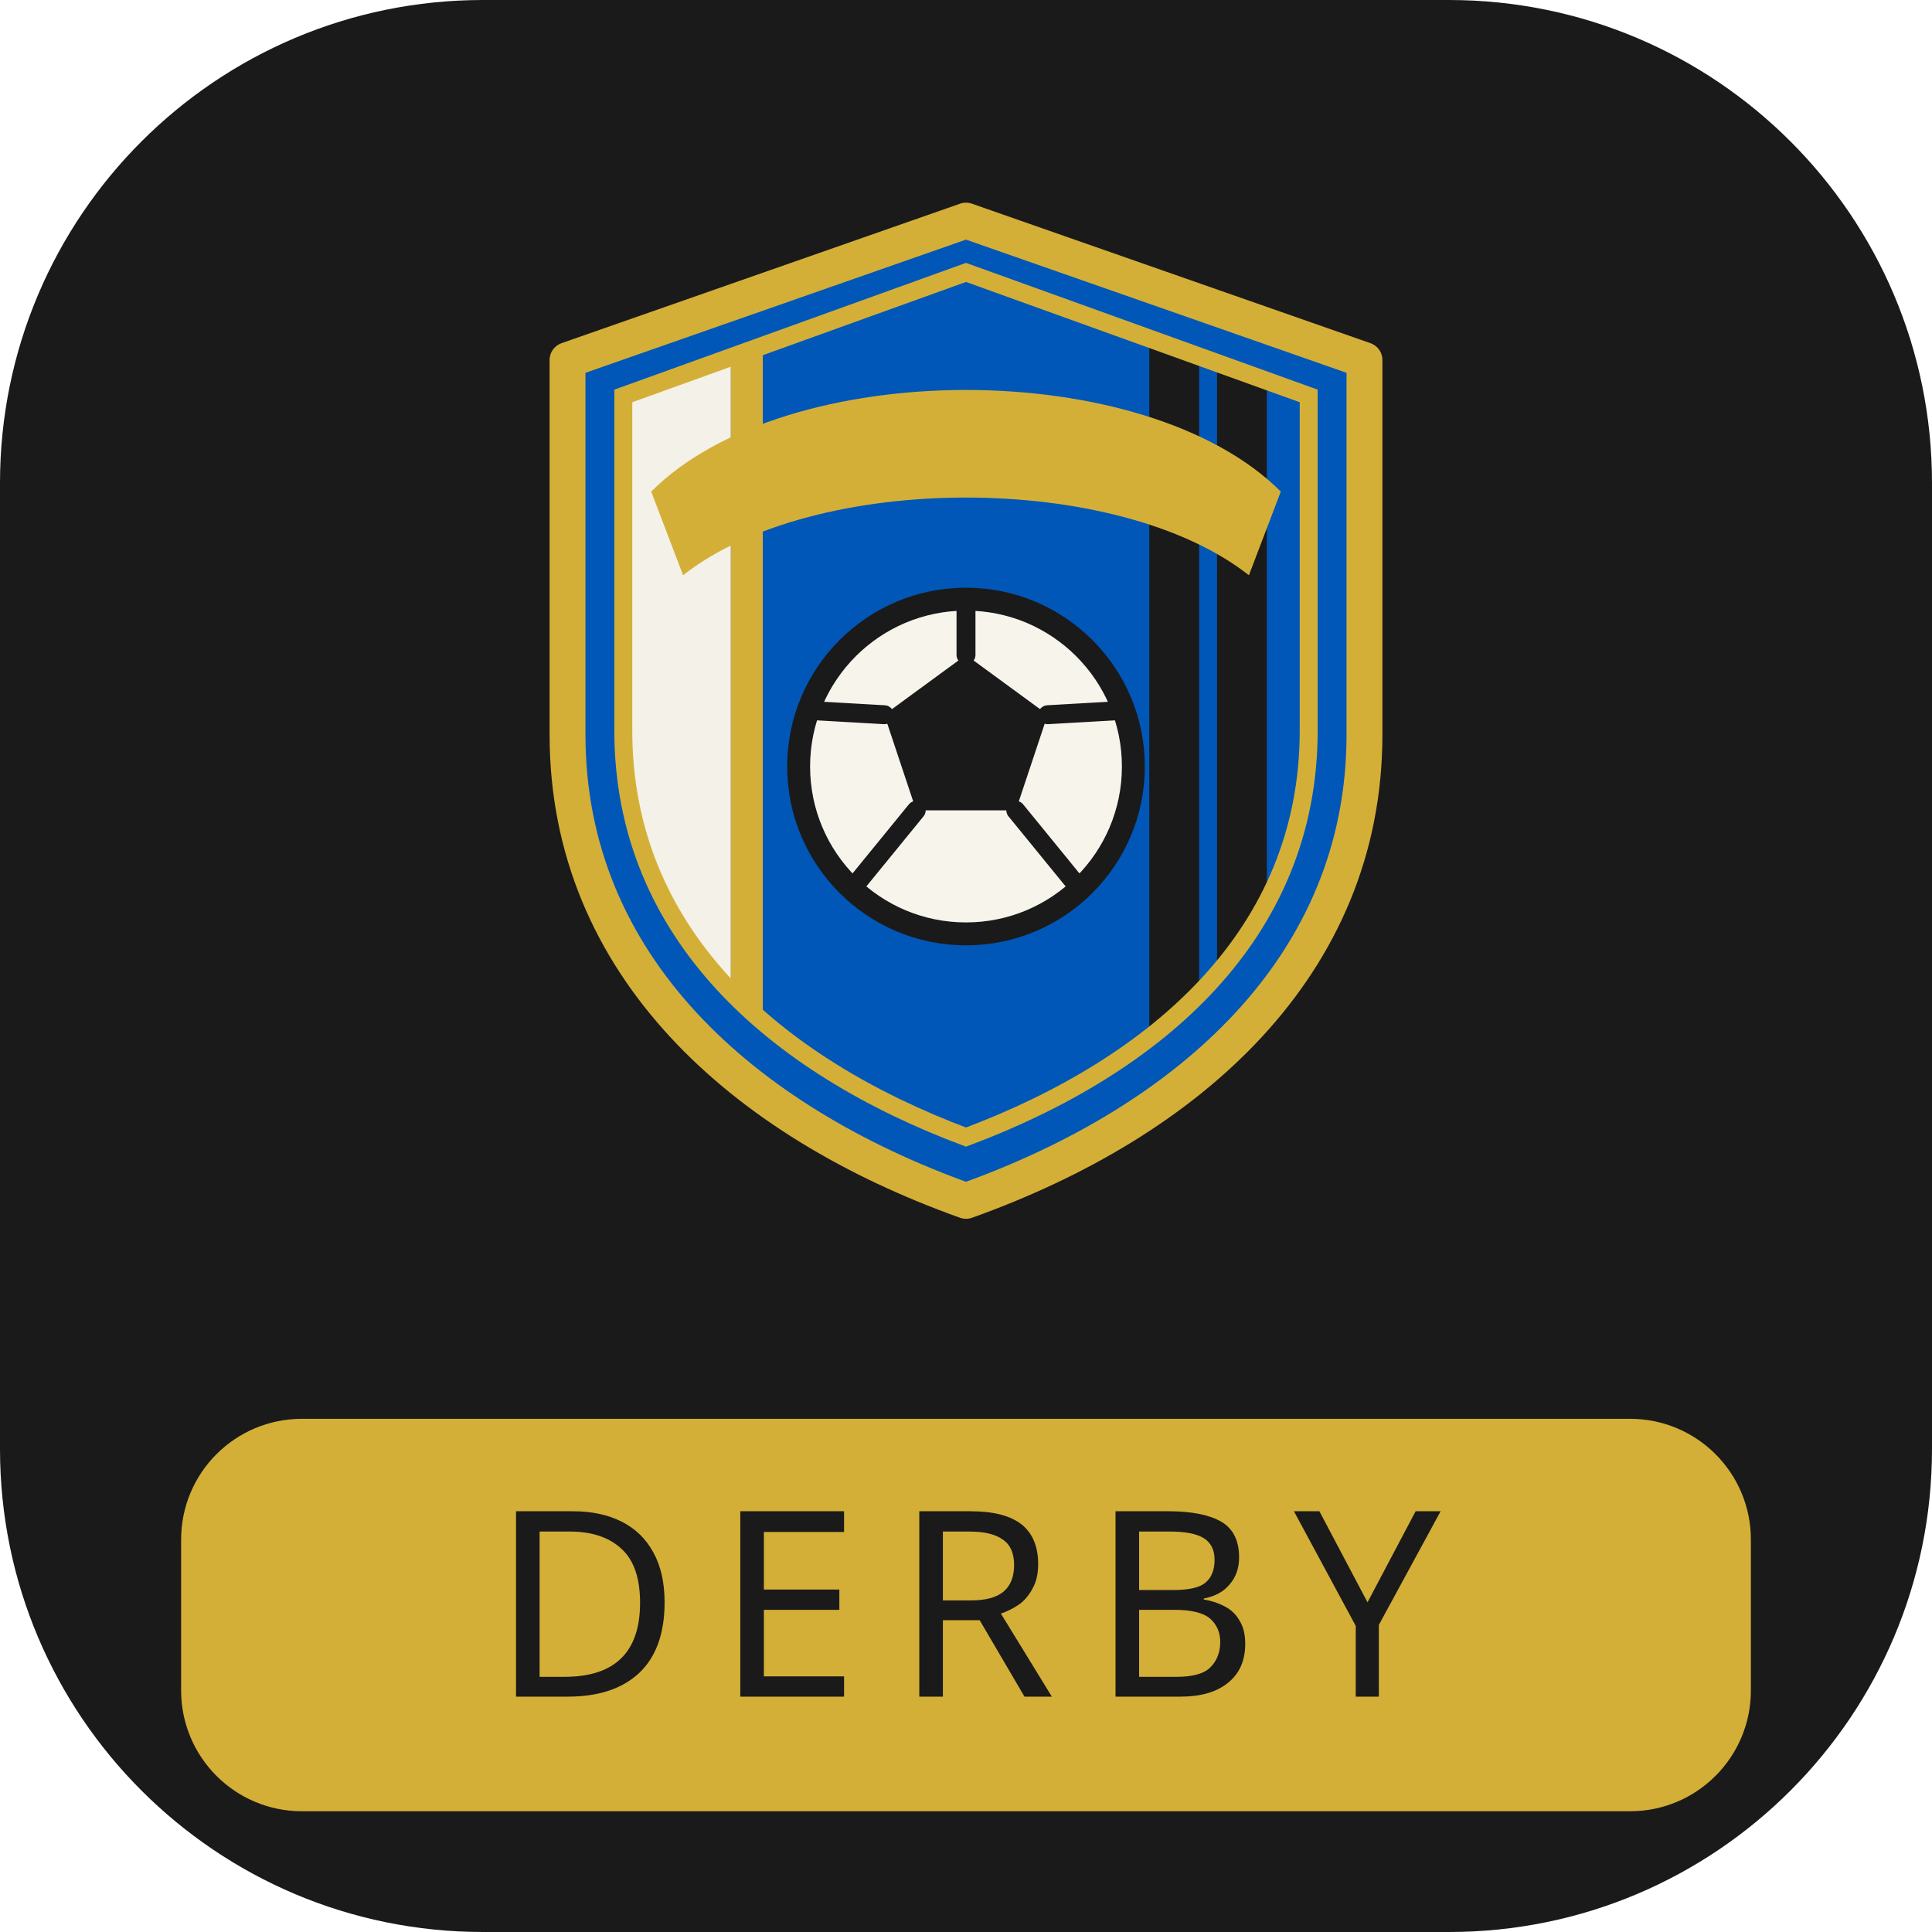
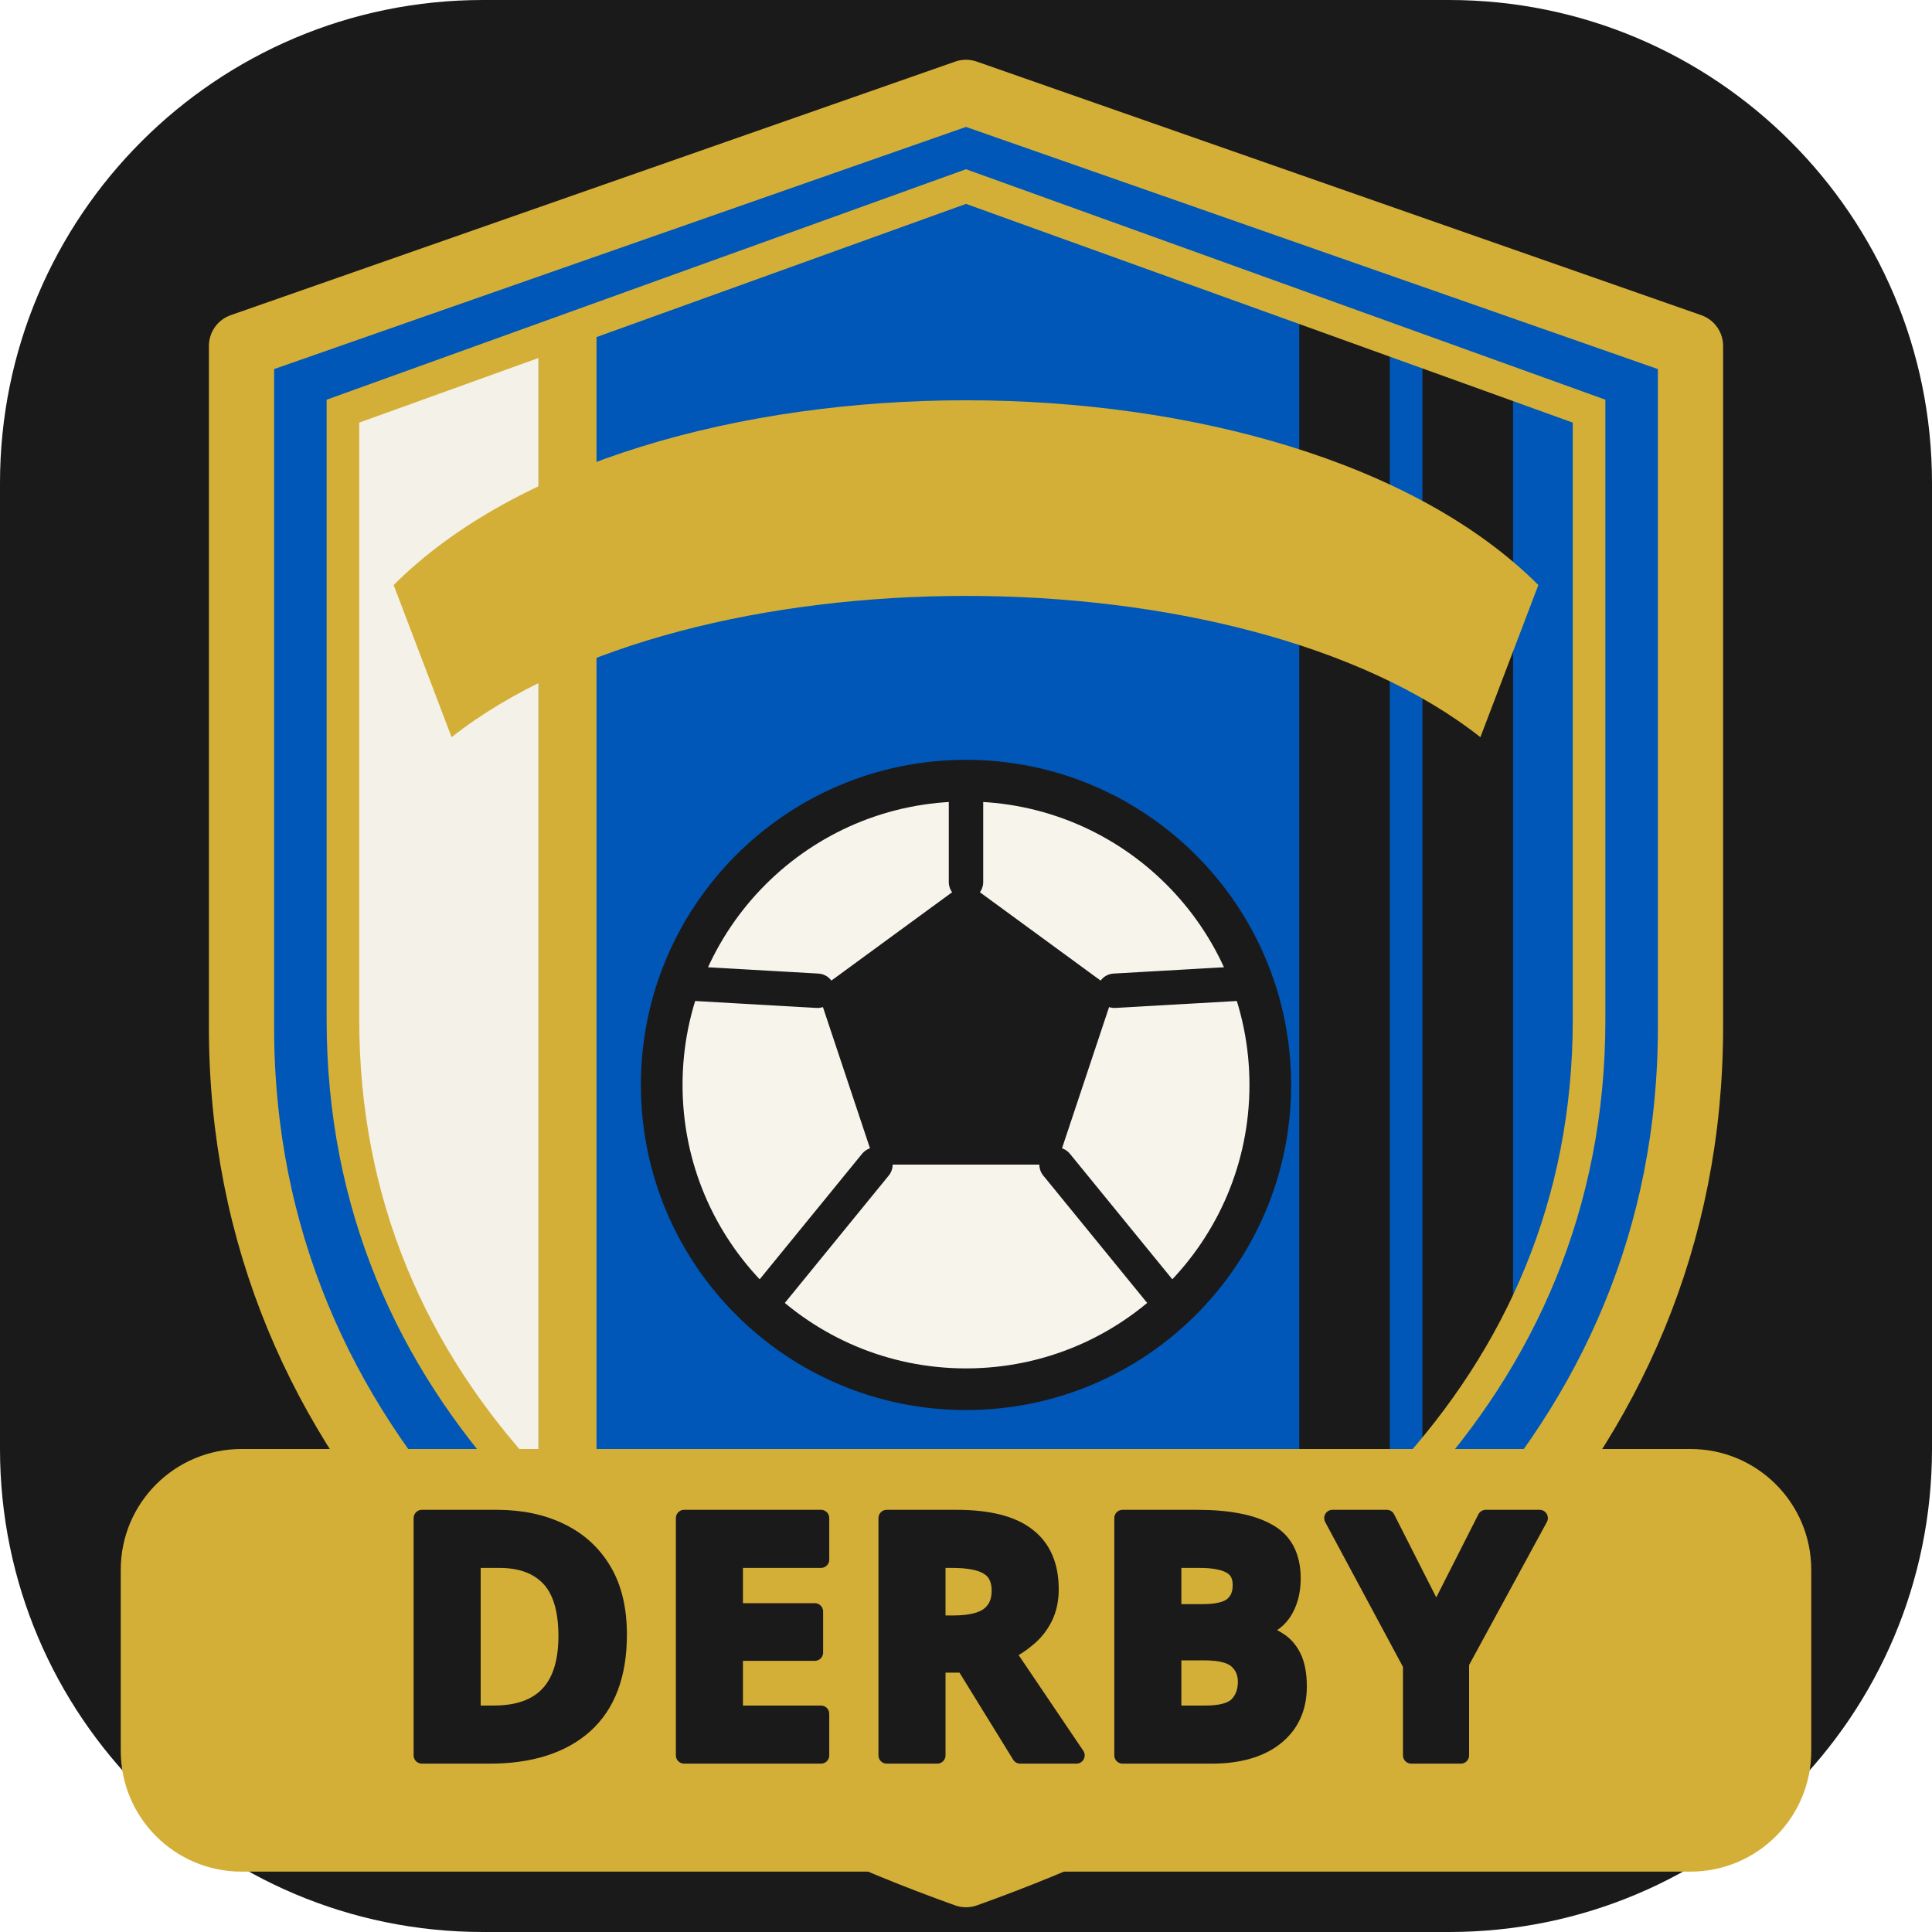
<svg xmlns="http://www.w3.org/2000/svg" viewBox="0 0 64 64" role="img" aria-label="Derby">
  <rect width="64" height="64" rx="16" fill="#1a1a1a" />
-   <g transform="translate(32,1.5) scale(0.66) translate(-32,0)">
+   <g transform="translate(32,-7.5) scale(1.2) translate(-32,0)">
    <defs>
      <clipPath id="derbyField">
        <path d="M32 11.4 L49.2 17.6 V34.4 C49.2 44.6 41.6 51.2 32 54.8 C22.4 51.2 14.8 44.6 14.8 34.4 V17.6 Z" />
      </clipPath>
    </defs>
    <path d="M32 8.8 L52 15.8 V34.6 C52 46.2 43.2 54 32 58 C20.8 54 12 46.2 12 34.6 V15.8 Z" fill="#0057b8" />
    <g clip-path="url(#derbyField)">
      <rect x="15.2" y="12" width="5" height="44" fill="#f4f1e8" />
      <rect x="20.2" y="12" width="1.6" height="44" fill="#d4af37" />
      <rect x="41.2" y="12" width="2.5" height="44" fill="#1a1a1a" />
      <rect x="44.6" y="12" width="2.5" height="44" fill="#1a1a1a" />
      <path d="M16.2 22.4 C23 15.6 41 15.6 47.8 22.4 L46.2 26.6 C39.6 21.4 24.4 21.4 17.8 26.6 Z" fill="#d4af37" />
    </g>
    <path d="M32 11.4 L49.2 17.6 V34.4 C49.2 44.6 41.6 51.2 32 54.8 C22.4 51.2 14.8 44.6 14.8 34.4 V17.6 Z" fill="none" stroke="#d4af37" stroke-width="0.9" />
    <path d="M32 8.8 L52 15.8 V34.6 C52 46.2 43.2 54 32 58 C20.8 54 12 46.2 12 34.6 V15.8 Z" fill="none" stroke="#d4af37" stroke-width="1.8" stroke-linejoin="round" />
    <circle cx="32" cy="36.2" r="8.4" fill="#f7f4ec" stroke="#1a1a1a" stroke-width="1.15" />
    <polygon points="32,30.6 36.1,33.6 34.5,38.4 29.5,38.4 27.9,33.6" fill="#1a1a1a" />
    <path d="M32 28 V30.6 M24.4 33.4 L27.9 33.6 M39.6 33.4 L36.1 33.6 M26.4 42.2 L29.5 38.4 M37.6 42.2 L34.5 38.4" fill="none" stroke="#1a1a1a" stroke-width="0.95" stroke-linecap="round" />
  </g>
-   <rect x="6" y="47" width="52" height="13" rx="4" fill="#d4af37" />
-   <text x="32" y="56.2" text-anchor="middle" fill="#1a1a1a" font-family="Arial Black, Impact, sans-serif" font-size="8.6" letter-spacing="1.15">DERBY</text>
+   <rect x="4" y="48" width="56" height="14" rx="4" fill="#d4af37" />
+   <text x="32" y="58.15" text-anchor="middle" fill="#1a1a1a" font-family="Arial Black, Impact, Haettenschweiler, sans-serif" font-size="11" font-weight="900" letter-spacing="0.55" stroke="#1a1a1a" stroke-width="0.55" paint-order="stroke fill" stroke-linejoin="round">DERBY</text>
</svg>
